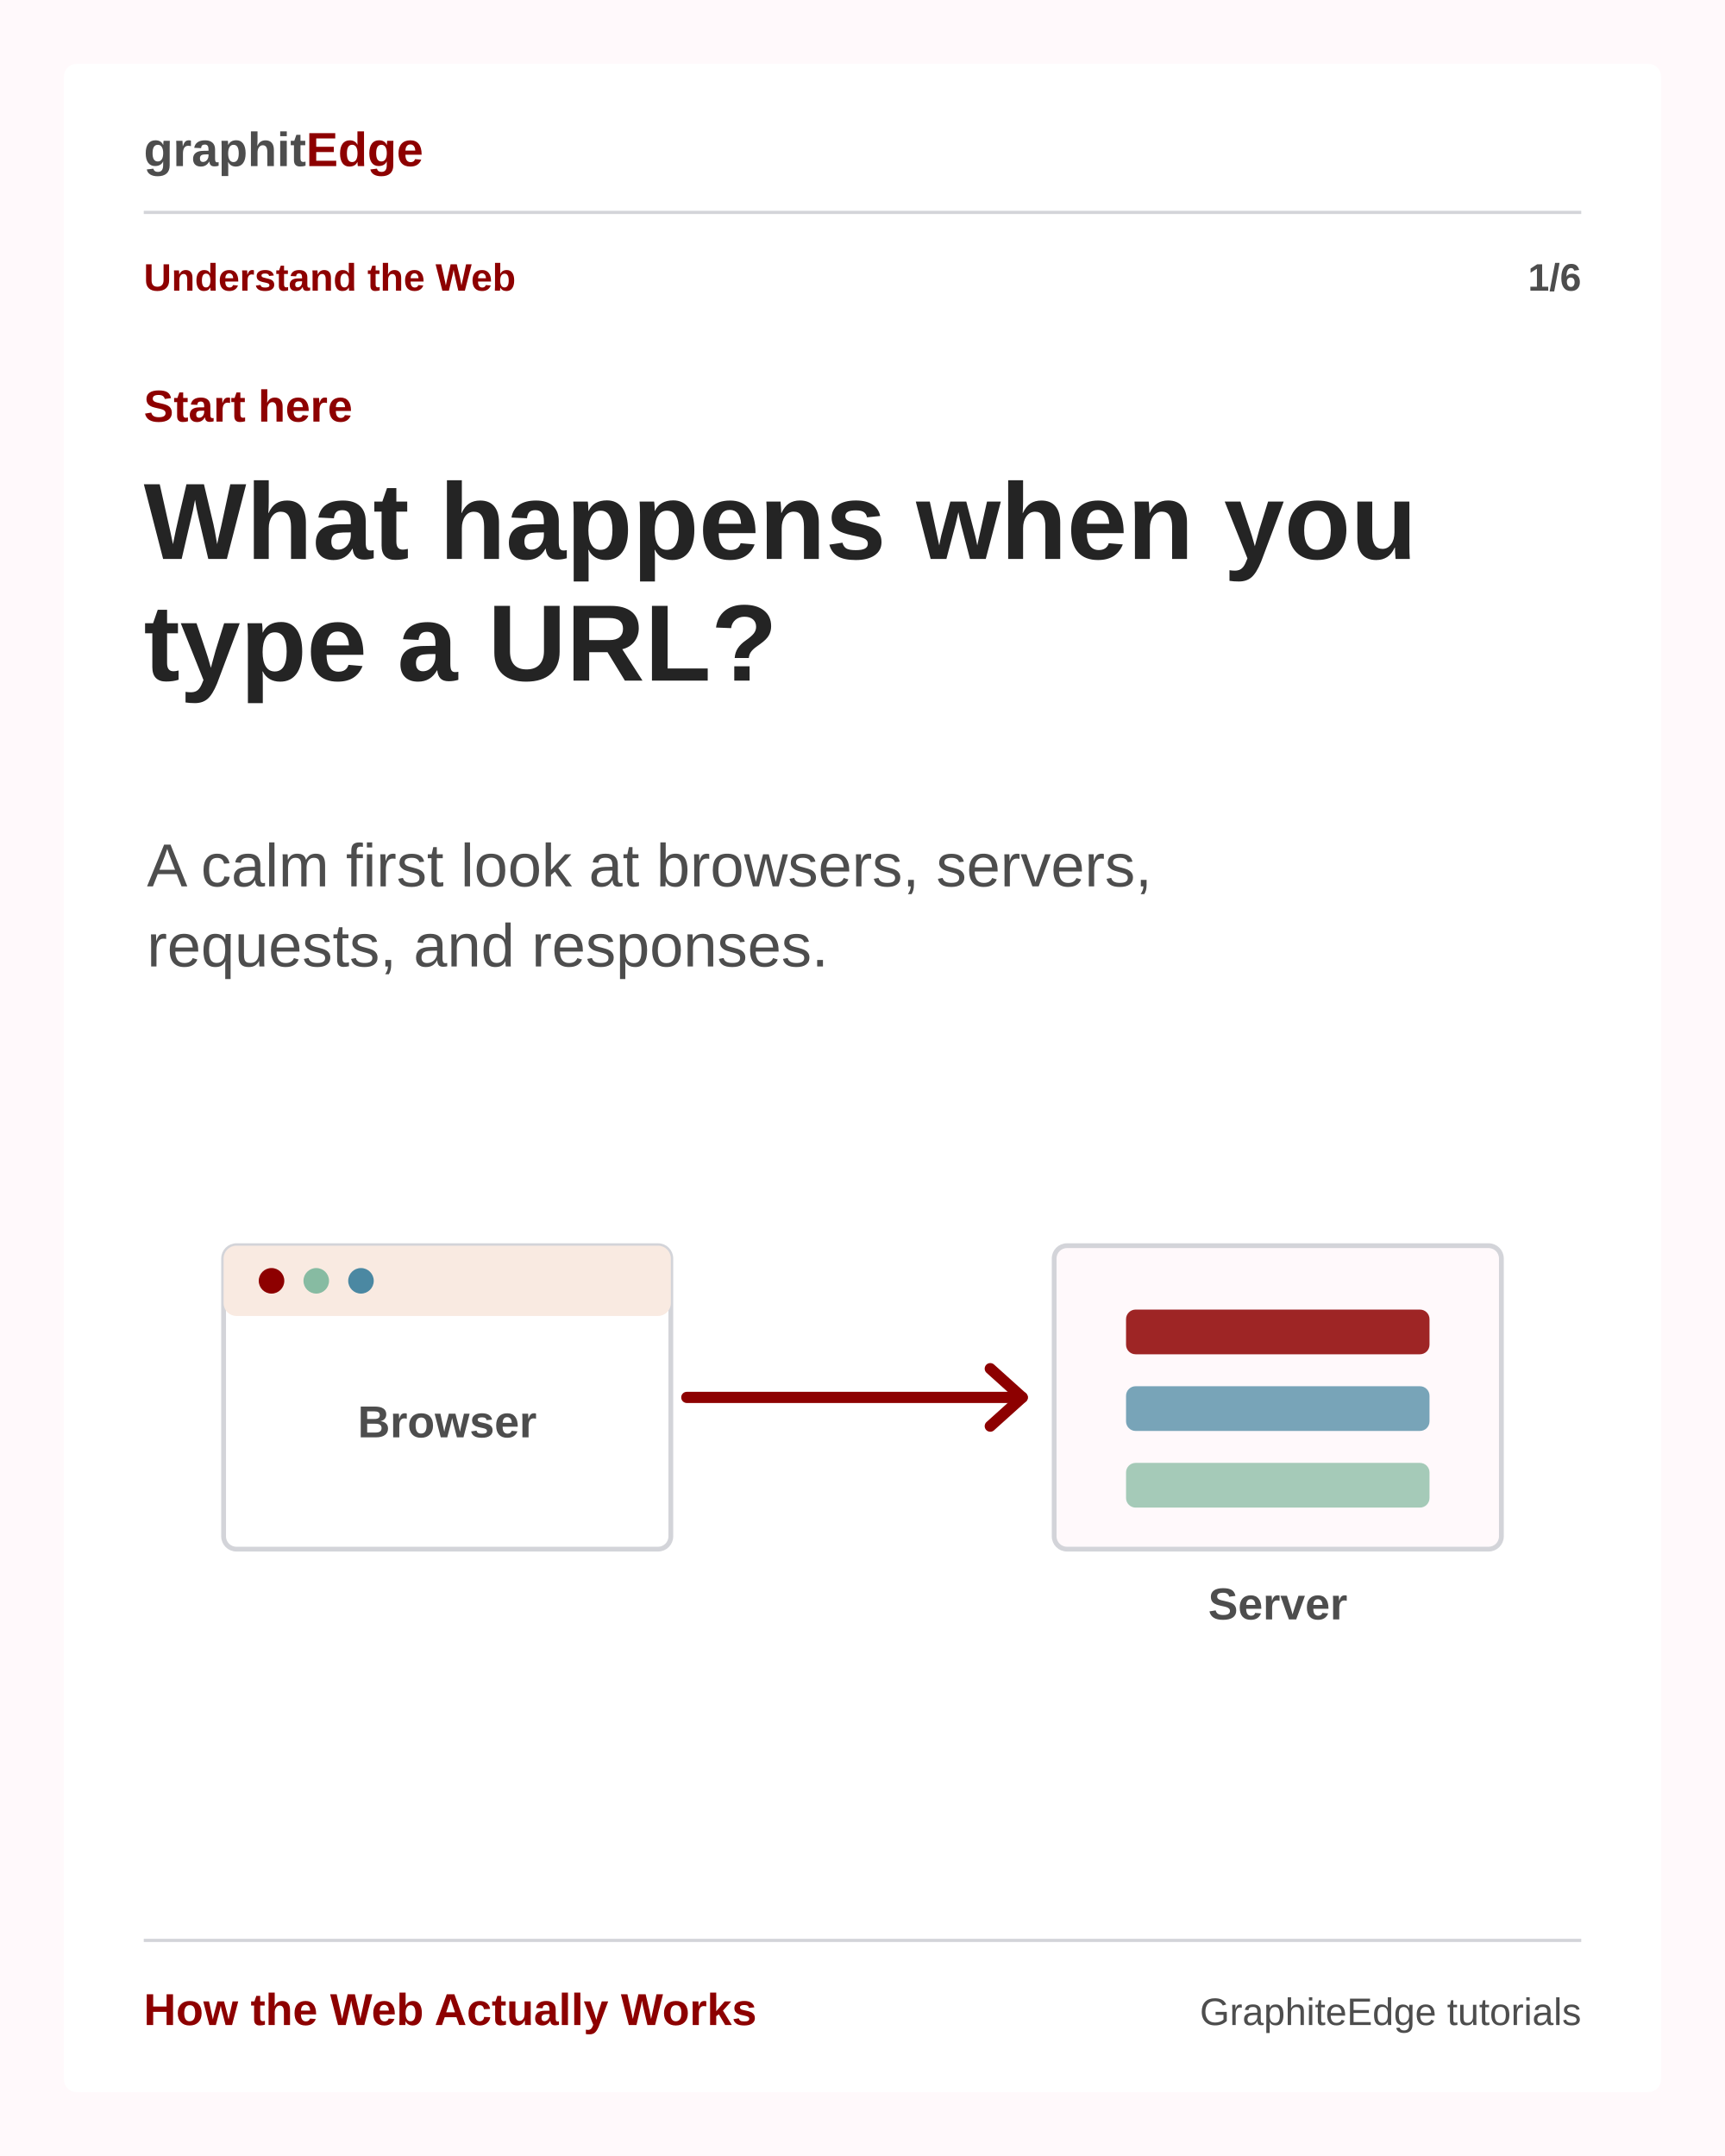
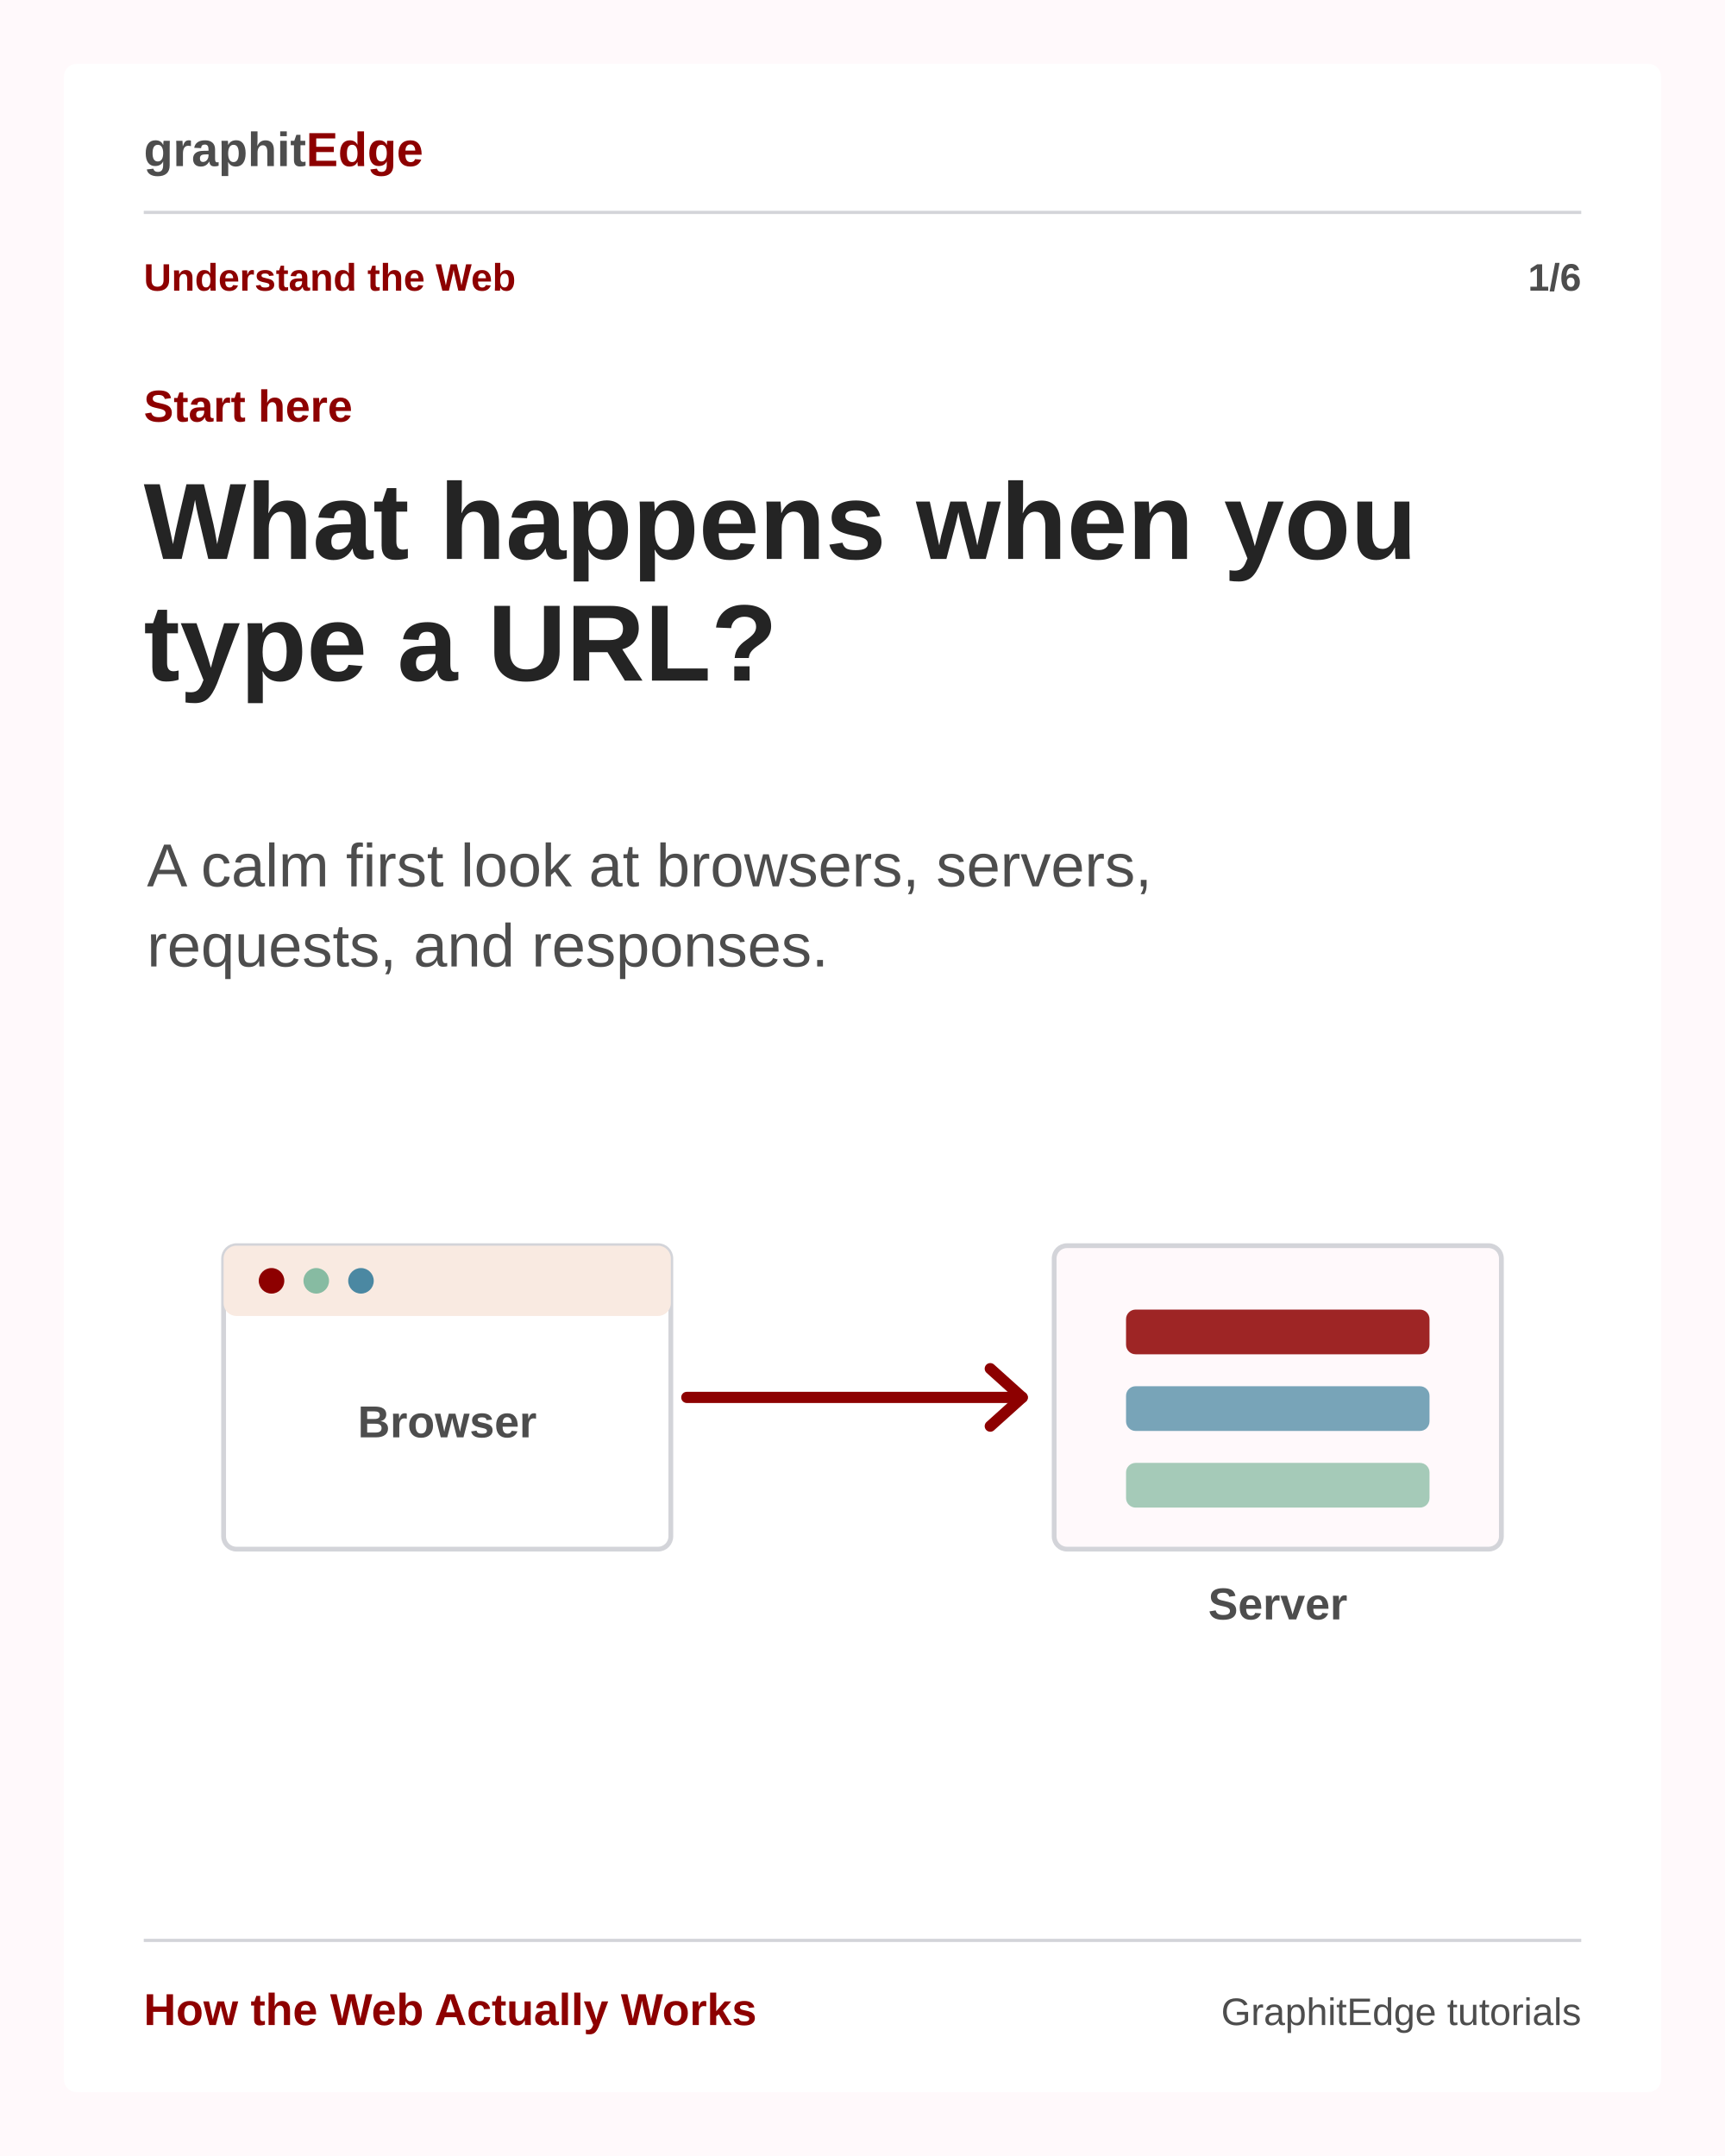
<svg xmlns="http://www.w3.org/2000/svg" width="1080" height="1350" viewBox="0 0 1080 1350" version="1.1" role="img" aria-labelledby="title desc">
  <rect width="1080" height="1350" fill="#fff9fb" />
  <rect x="40" y="40" width="1000" height="1270" rx="8" fill="#ffffff" />
  <g id="brand-header">
    <text x="90" y="104" font-family="PT Sans, Arial, sans-serif" font-size="30" font-weight="700" letter-spacing="0" fill="#4d4d4d">graphit<tspan fill="#8d0000">Edge</tspan>
    </text>
    <rect x="90" y="132" width="900" height="2" fill="#d3d4d9" />
    <text x="90" y="182" font-family="PT Sans, Arial, sans-serif" font-size="24" font-weight="700" letter-spacing="0" fill="#8d0000">Understand the Web</text>
    <text x="990" y="182" text-anchor="end" font-family="PT Sans, Arial, sans-serif" font-size="24" font-weight="700" letter-spacing="0" fill="#4d4d4d">1/6</text>
  </g>
  <text x="90" y="264" font-family="PT Sans, Arial, sans-serif" font-size="28" font-weight="700" letter-spacing="0" fill="#8d0000">Start here</text>
  <g id="message">
    <text x="90" y="350" text-anchor="start" font-family="Raleway, Arial, sans-serif" font-size="68" font-weight="700" letter-spacing="0" fill="#242424">What happens when you</text>
    <text x="90" y="426.16" text-anchor="start" font-family="Raleway, Arial, sans-serif" font-size="68" font-weight="700" letter-spacing="0" fill="#242424">type a URL?</text>
    <text x="92" y="555" text-anchor="start" font-family="PT Sans, Arial, sans-serif" font-size="38" font-weight="400" letter-spacing="0" fill="#4d4d4d">A calm first look at browsers, servers,</text>
    <text x="92" y="605.16" text-anchor="start" font-family="PT Sans, Arial, sans-serif" font-size="38" font-weight="400" letter-spacing="0" fill="#4d4d4d">requests, and responses.</text>
  </g>
  <g id="visual">
    <rect x="140" y="780" width="280" height="190" rx="8" fill="#ffffff" stroke="#d3d4d9" stroke-width="3" />
    <rect x="140" y="780" width="280" height="44" rx="8" fill="#f9eae1" />
    <circle cx="170" cy="802" r="8" fill="#8d0000" />
    <circle cx="198" cy="802" r="8" fill="#87bba2" />
    <circle cx="226" cy="802" r="8" fill="#4b88a2" />
    <text x="280" y="900" text-anchor="middle" font-family="PT Sans, Arial, sans-serif" font-size="28" font-weight="700" letter-spacing="0" fill="#4d4d4d">Browser</text>
    <path d="M 430 875 L 640 875" stroke="#8d0000" stroke-width="7" stroke-linecap="round" />
    <path d="M 620 857 L 640 875 L 620 893" fill="none" stroke="#8d0000" stroke-width="7" stroke-linecap="round" stroke-linejoin="round" />
    <rect x="660" y="780" width="280" height="190" rx="8" fill="#fff9fb" stroke="#d3d4d9" stroke-width="3" />
    <rect x="705" y="820" width="190" height="28" rx="6" fill="#8d0000" opacity="0.85" />
    <rect x="705" y="868" width="190" height="28" rx="6" fill="#4b88a2" opacity="0.75" />
    <rect x="705" y="916" width="190" height="28" rx="6" fill="#87bba2" opacity="0.75" />
    <text x="800" y="1014" text-anchor="middle" font-family="PT Sans, Arial, sans-serif" font-size="28" font-weight="700" letter-spacing="0" fill="#4d4d4d">Server</text>
  </g>
  <g id="footer">
    <rect x="90" y="1214" width="900" height="2" fill="#d3d4d9" />
    <text x="90" y="1268" font-family="PT Sans, Arial, sans-serif" font-size="28" font-weight="700" letter-spacing="0" fill="#8d0000">How the Web Actually Works</text>
-     <text x="990" y="1268" text-anchor="end" font-family="PT Sans, Arial, sans-serif" font-size="24" font-weight="400" letter-spacing="0" fill="#4d4d4d">GraphiteEdge tutorials</text>
+     <text x="990" y="1268" text-anchor="end" font-family="PT Sans, Arial, sans-serif" font-size="24" font-weight="400" letter-spacing="0" fill="#4d4d4d">GraphitEdge tutorials</text>
  </g>
</svg>
